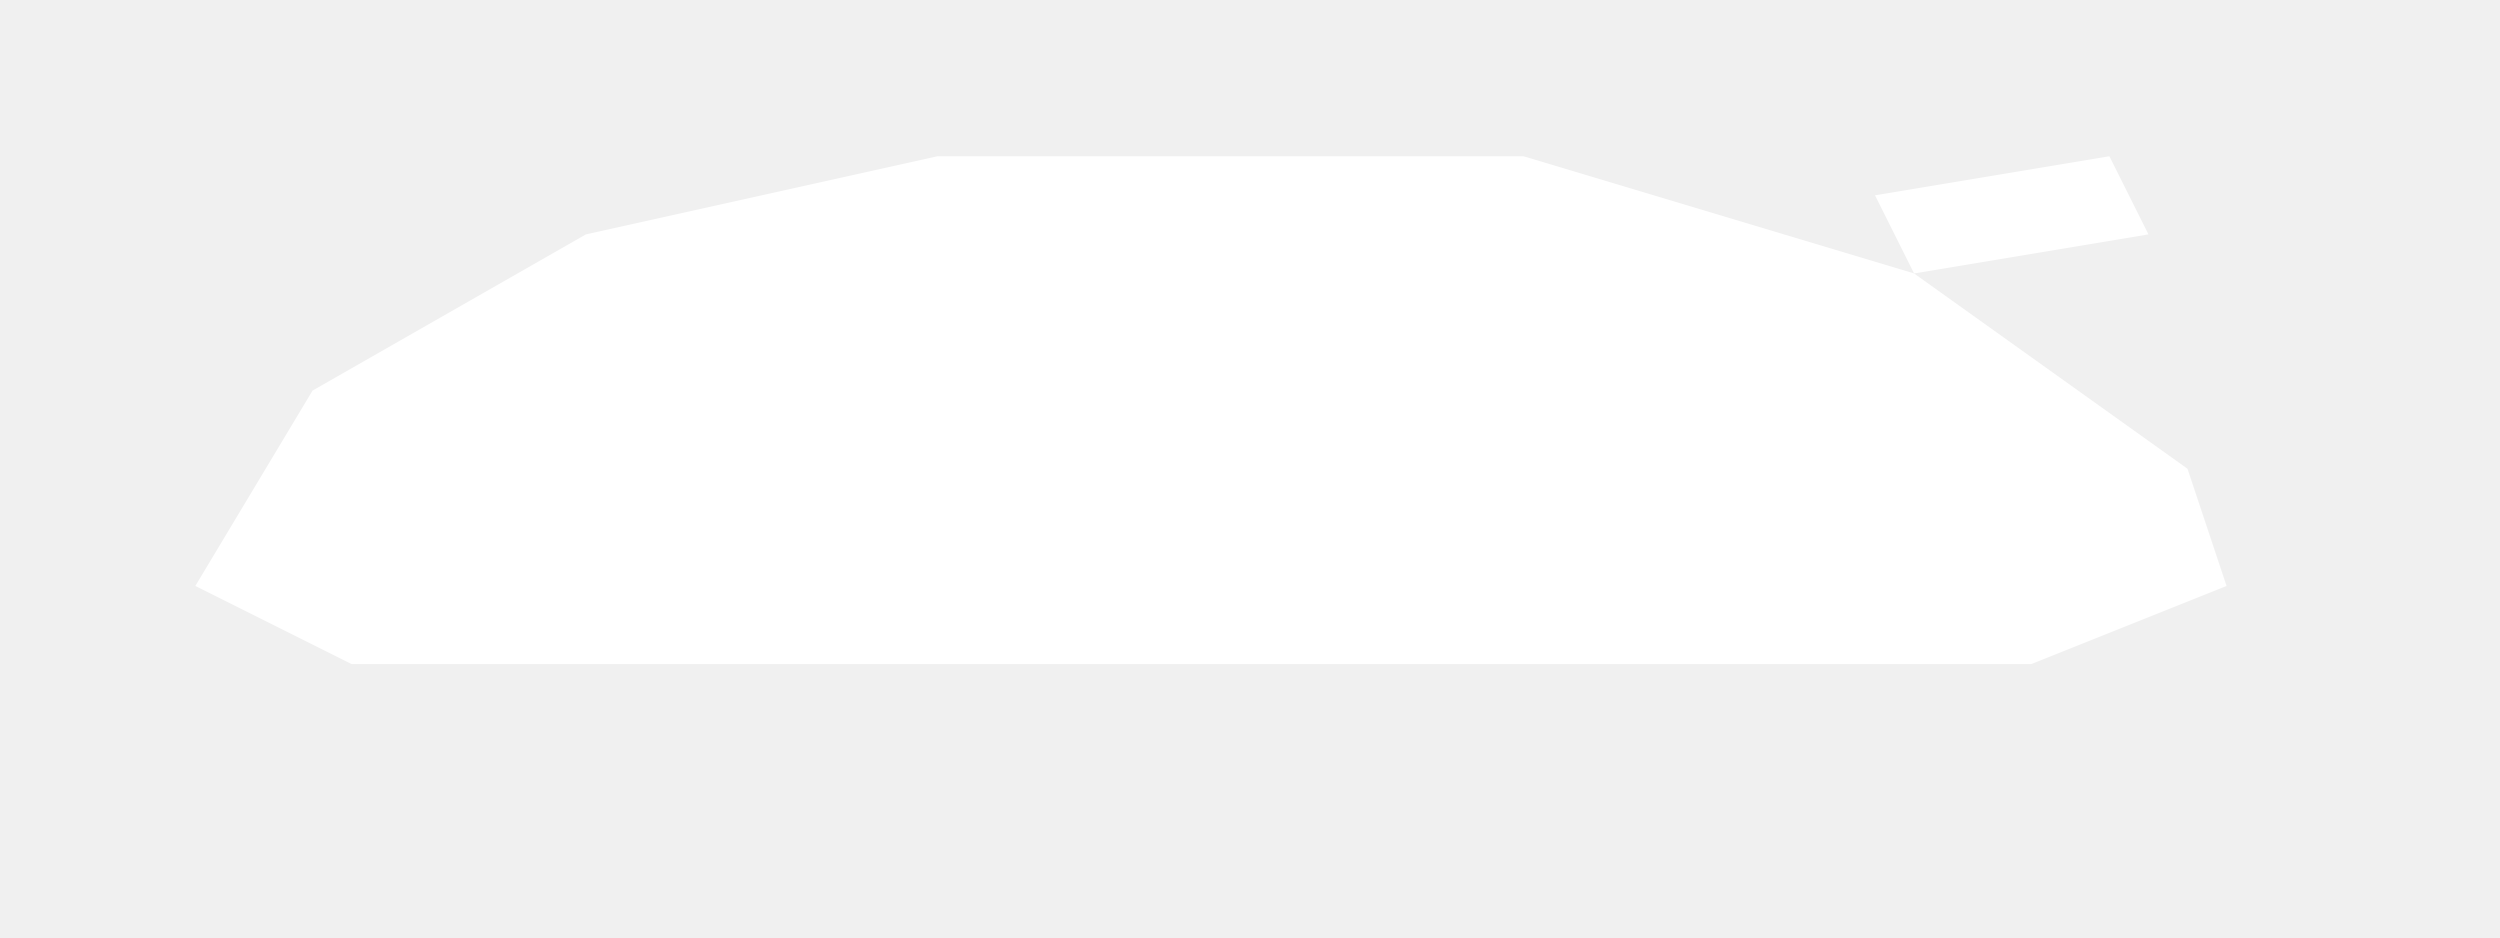
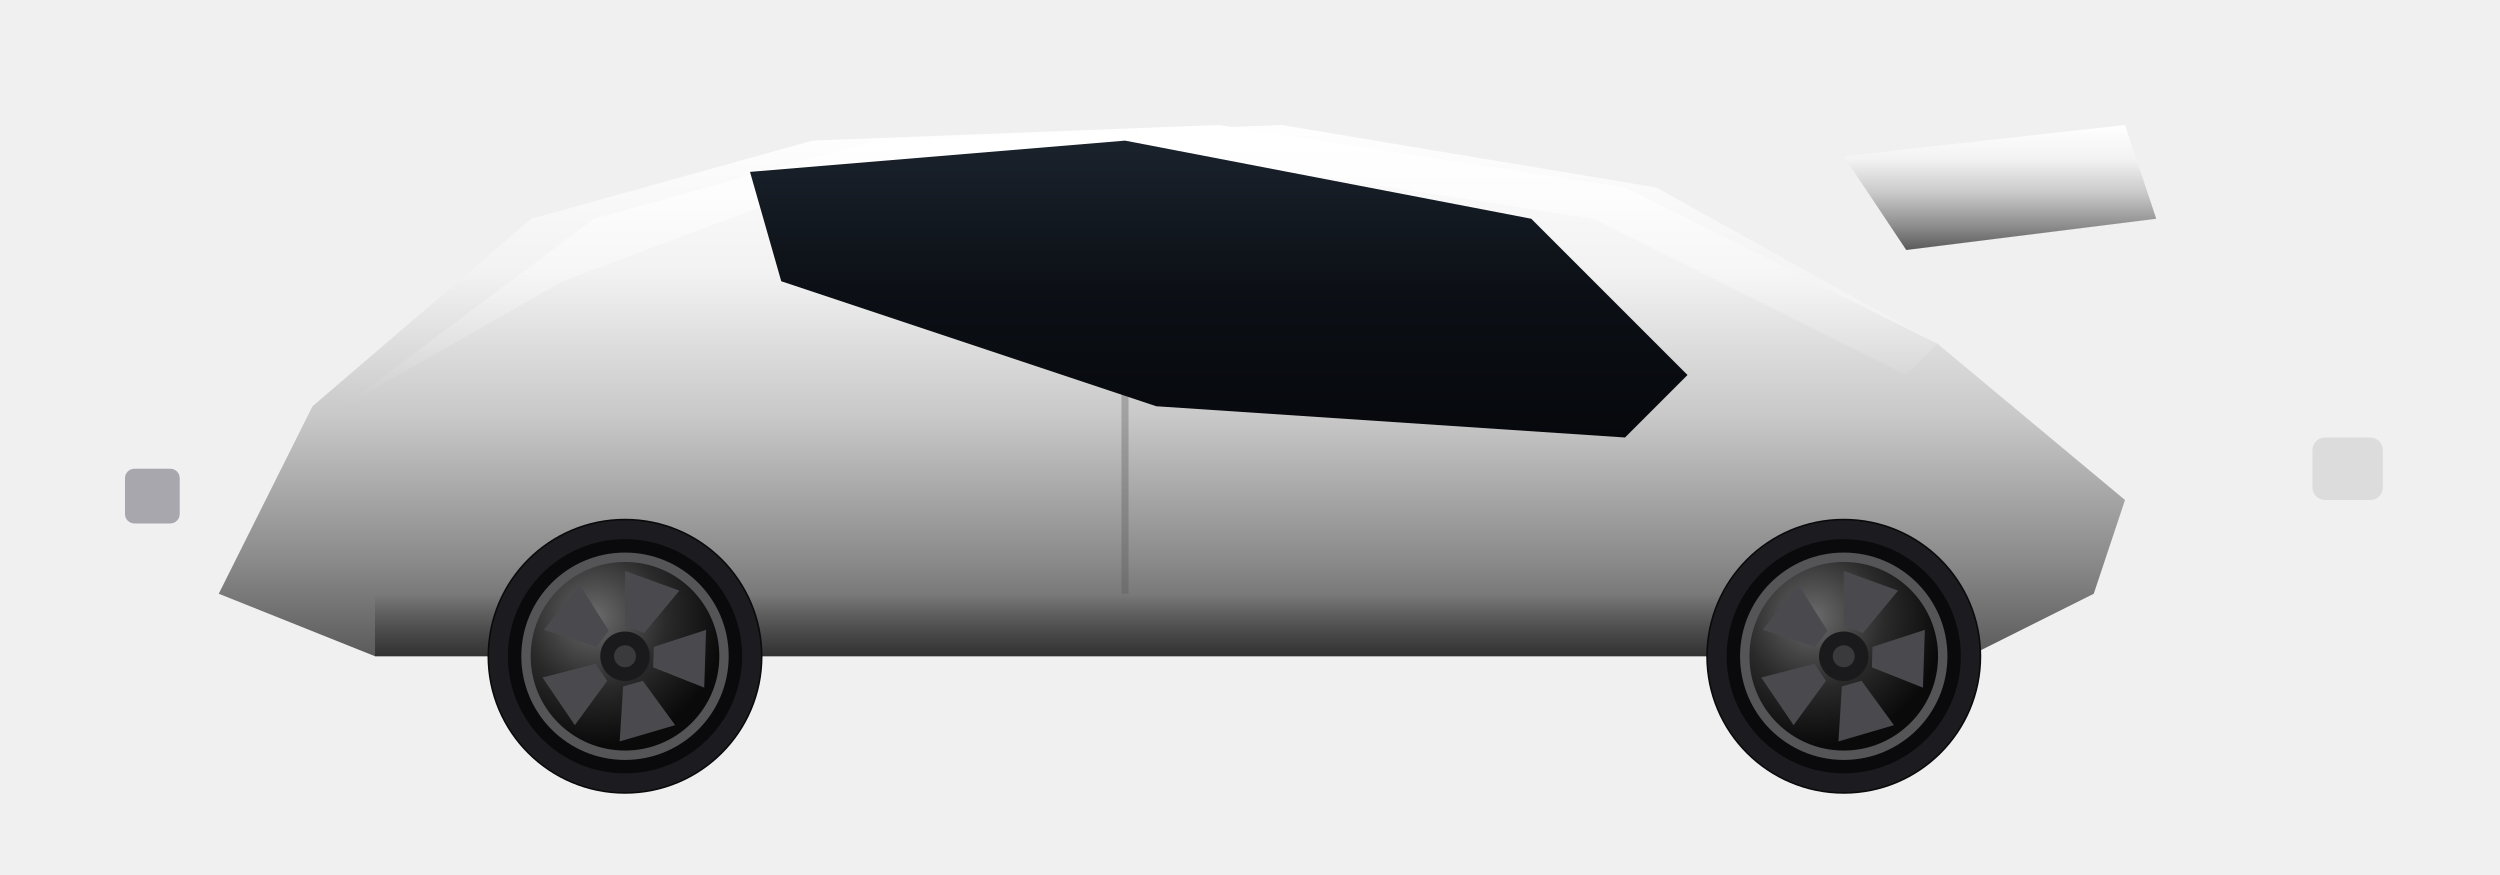
- <svg xmlns="http://www.w3.org/2000/svg" viewBox="0 0 128 48" width="256" height="96">
-   <path id="body" fill="#ffffff" d="M10 30 L16 20 L30 12 L48 8 L78 8 L98 14 L112 24 L114 30 L104 34 L18 34 Z" />
-   <path fill="#ffffff" d="M96 10 L108 8 L110 12 L98 14 Z" />
+ <svg xmlns="http://www.w3.org/2000/svg" viewBox="0 0 160 56" width="320" height="112">
+   <defs>
+     <linearGradient id="paint" x1="0" y1="0" x2="0" y2="1">
+       <stop offset="0%" stop-color="#ffffff" />
+       <stop offset="28%" stop-color="#f2f2f2" />
+       <stop offset="55%" stop-color="#c8c8c8" />
+       <stop offset="82%" stop-color="#8a8a8a" />
+       <stop offset="100%" stop-color="#5a5a5a" />
+     </linearGradient>
+     <linearGradient id="paintHi" x1="0" y1="0" x2="0" y2="1">
+       <stop offset="0%" stop-color="#ffffff" stop-opacity="0.95" />
+       <stop offset="45%" stop-color="#ffffff" stop-opacity="0.35" />
+       <stop offset="100%" stop-color="#ffffff" stop-opacity="0" />
+     </linearGradient>
+     <linearGradient id="glass" x1="0" y1="0" x2="0" y2="1">
+       <stop offset="0%" stop-color="#1a222c" />
+       <stop offset="50%" stop-color="#0c1016" />
+       <stop offset="100%" stop-color="#06080c" />
+     </linearGradient>
+     <linearGradient id="rocker" x1="0" y1="0" x2="0" y2="1">
+       <stop offset="0%" stop-color="#000000" stop-opacity="0" />
+       <stop offset="100%" stop-color="#000000" stop-opacity="0.45" />
+     </linearGradient>
+     <radialGradient id="rimShine" cx="35%" cy="30%" r="65%">
+       <stop offset="0%" stop-color="#6a6a6a" />
+       <stop offset="55%" stop-color="#2a2a2a" />
+       <stop offset="100%" stop-color="#0a0a0a" />
+     </radialGradient>
+   </defs>
+   <g id="vehicle">
+     <path fill="url(#paint)" d="M14 38 L20 26 L34 14 L52 9 L78 8 L104 12 L124 22 L136 32 L134 38 L126 42 L24 42 Z" />
+     <path fill="url(#rocker)" d="M24 38 L126 38 L126 42 L24 42 Z" />
+     <path fill="url(#paintHi)" d="M22 26 L38 14 L56 9 L82 8 L106 12 L124 22 L122 24 L102 14 L76 10 L52 12 L36 18 Z" />
+     <path fill="url(#paint)" d="M118 10 L136 8 L138 14 L122 16 Z" />
+     <path fill="none" stroke="#555" stroke-width="0.45" opacity="0.35" d="M72 11 L72 38" />
+     <path fill="url(#glass)" d="M48 11 L72 9 L98 14 L108 24 L104 28 L74 26 L50 18 Z" />
+     <circle cx="40" cy="42" r="8.8" fill="#0a0a0c" />
+     <circle cx="40" cy="42" r="8.096" fill="none" stroke="#1c1c20" stroke-width="1.2" />
+     <circle cx="40" cy="42" r="6.336" fill="url(#rimShine)" />
+     <path d="M40.00 40.06 L40.00 36.54 L43.48 37.80 L41.23 40.51 Z" fill="#4a4a4e" />
+     <path d="M41.84 41.40 L45.19 40.31 L45.07 44.01 L41.80 42.71 Z" fill="#4a4a4e" />
+     <path d="M41.14 43.57 L43.21 46.41 L39.66 47.45 L39.88 43.93 Z" fill="#4a4a4e" />
+     <path d="M38.86 43.57 L36.79 46.41 L34.72 43.36 L38.12 42.48 Z" fill="#4a4a4e" />
+     <path d="M38.16 41.40 L34.81 40.31 L37.08 37.39 L38.96 40.37 Z" fill="#4a4a4e" />
+     <circle cx="40" cy="42" r="1.584" fill="#1a1a1c" />
+     <circle cx="40" cy="42" r="0.704" fill="#3a3a3c" />
+     <circle cx="40" cy="42" r="6.336" fill="none" stroke="#555558" stroke-width="0.6" />
+     <circle cx="118" cy="42" r="8.8" fill="#0a0a0c" />
+     <circle cx="118" cy="42" r="8.096" fill="none" stroke="#1c1c20" stroke-width="1.2" />
+     <circle cx="118" cy="42" r="6.336" fill="url(#rimShine)" />
+     <path d="M118.00 40.06 L118.00 36.54 L121.48 37.80 L119.23 40.51 Z" fill="#4a4a4e" />
+     <path d="M119.84 41.40 L123.19 40.31 L123.07 44.01 L119.80 42.71 Z" fill="#4a4a4e" />
+     <path d="M119.14 43.57 L121.21 46.41 L117.66 47.45 L117.88 43.93 Z" fill="#4a4a4e" />
+     <path d="M116.86 43.57 L114.79 46.41 L112.72 43.36 L116.12 42.48 Z" fill="#4a4a4e" />
+     <path d="M116.16 41.40 L112.81 40.31 L115.08 37.39 L116.96 40.37 Z" fill="#4a4a4e" />
+     <circle cx="118" cy="42" r="1.584" fill="#1a1a1c" />
+     <circle cx="118" cy="42" r="0.704" fill="#3a3a3c" />
+     <circle cx="118" cy="42" r="6.336" fill="none" stroke="#555558" stroke-width="0.6" />
+     <rect x="148" y="28" width="4.5" height="4" rx="0.8" fill="#d8d8d8" opacity="0.85" />
+     <rect x="8" y="30" width="3.5" height="3.5" rx="0.6" fill="#888890" opacity="0.7" />
+   </g>
</svg>
